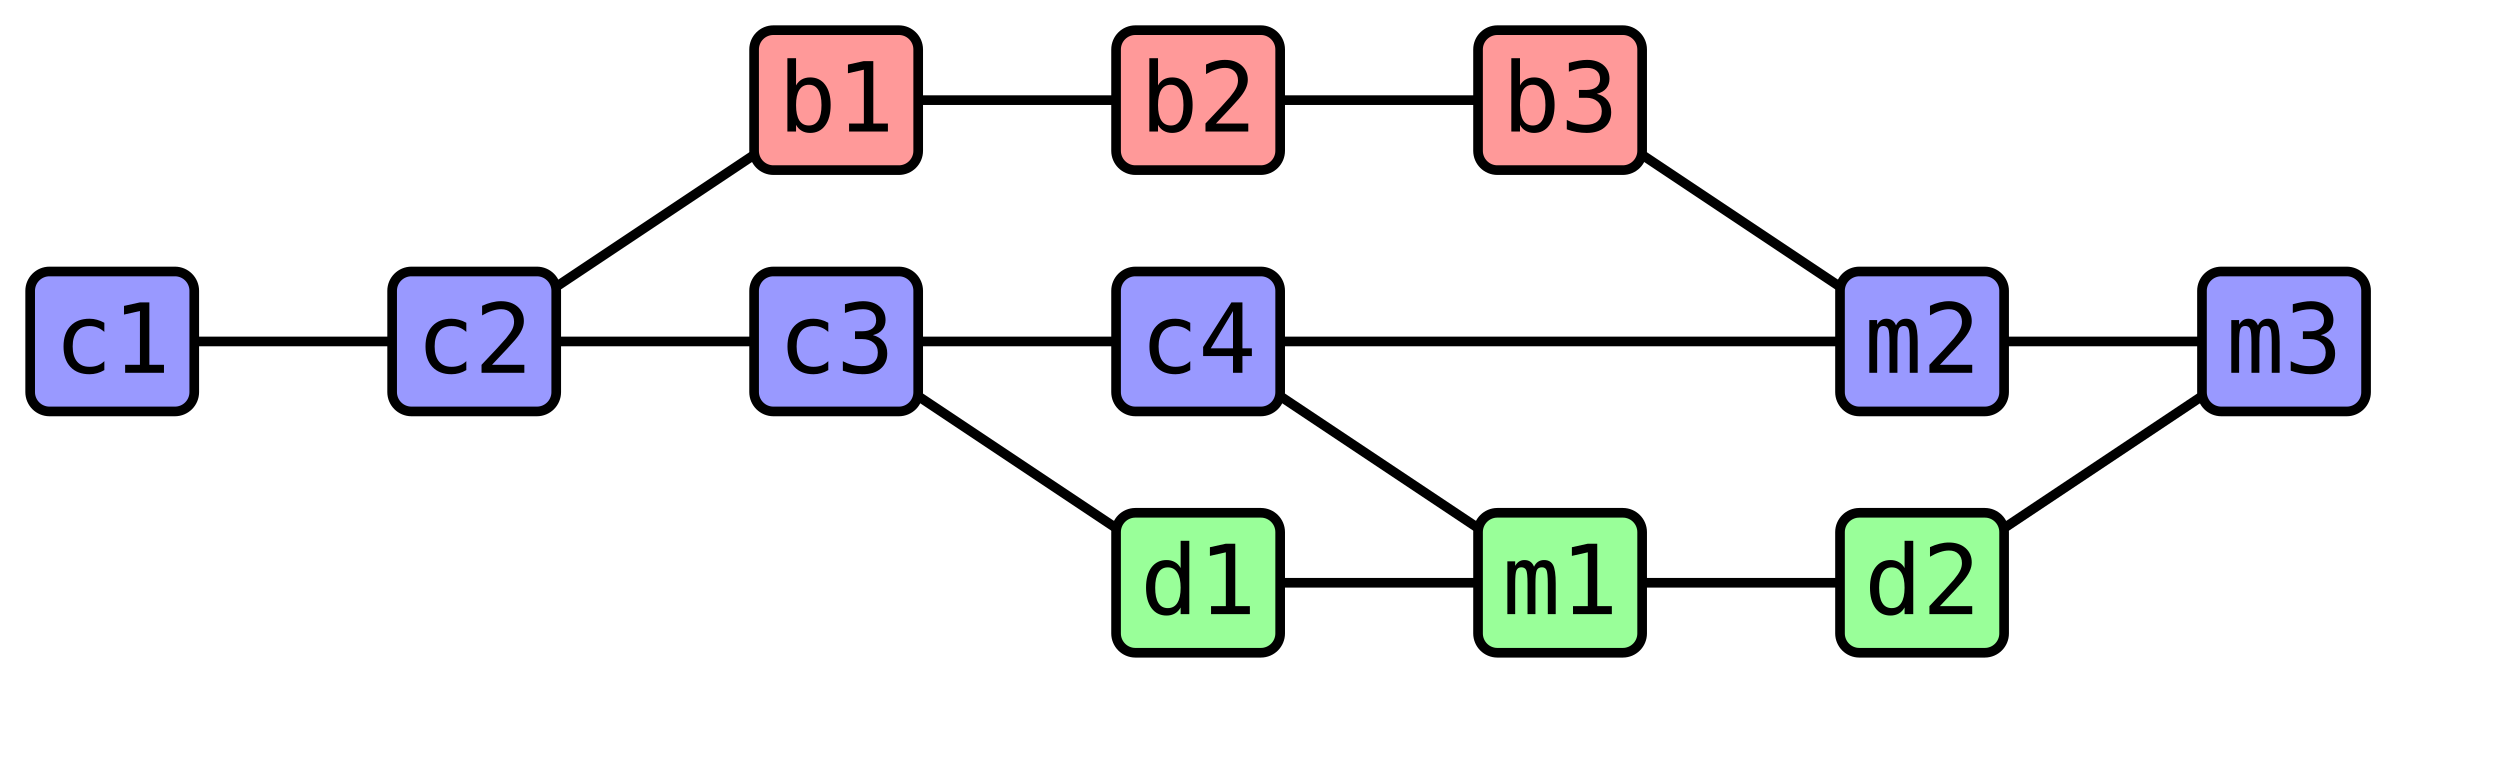
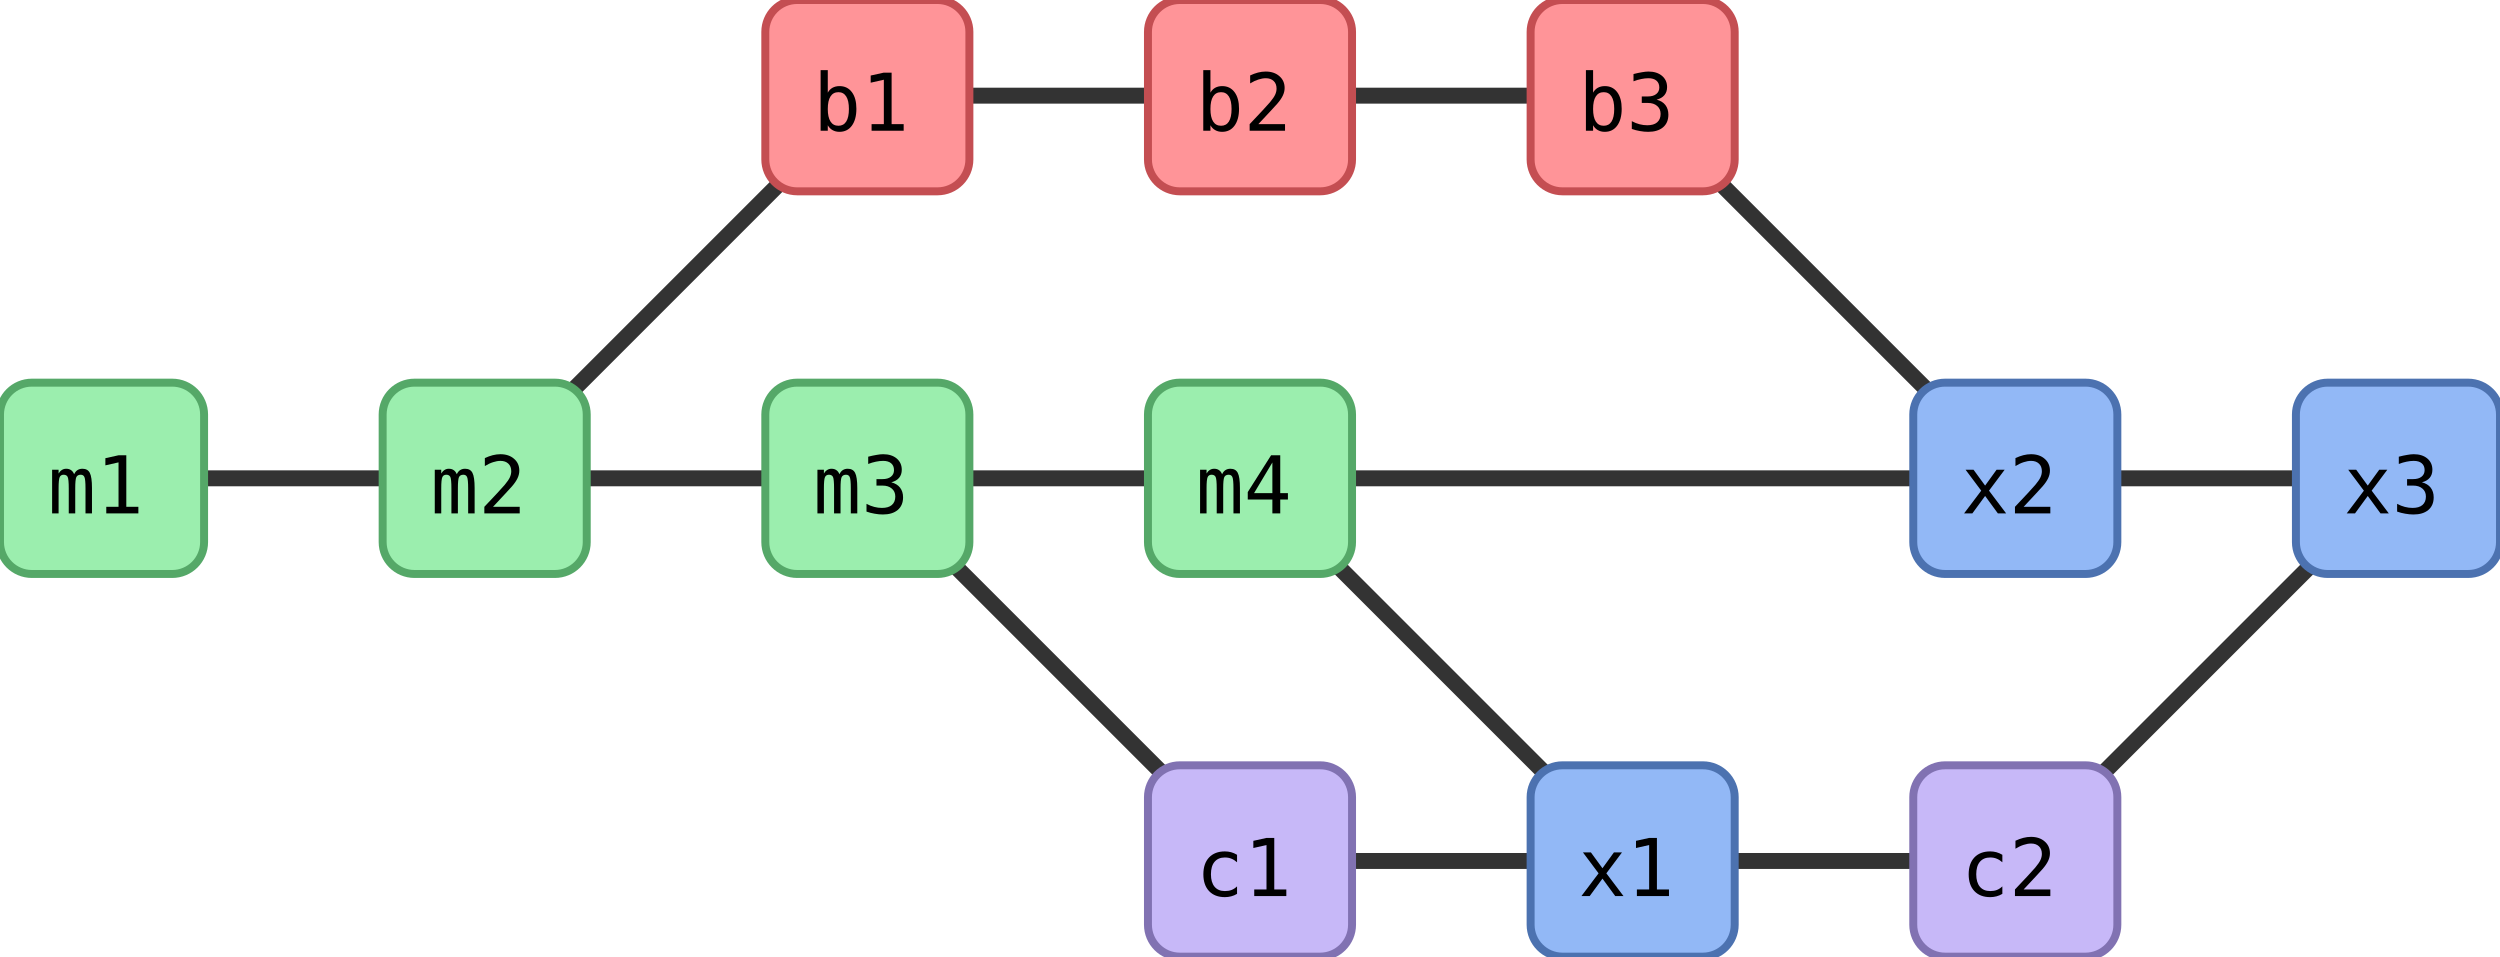
- <svg xmlns="http://www.w3.org/2000/svg" width="414.4" height="126.4" id="svg2" version="1.1">
+ <svg xmlns="http://www.w3.org/2000/svg" width="392.0" height="150.0" id="svg2" version="1.1">
  <defs id="defs4">
-     <marker orient="auto" refY="0.0" refX="0.0" id="Arrow2Mend" style="overflow:visible;">
-       <path id="path3786" style="fill-rule:evenodd;stroke-width:0.625;stroke-linejoin:round;" d="M 8.719,4.034 L -2.207,0.016 L 8.719,-4.002 C 6.973,-1.63 6.983,1.616 8.719,4.034 z " transform="scale(0.6) rotate(180) translate(0,0)" />
+     <marker orient="auto" refY="0.0" refX="0.0" id="fullmarker" style="overflow:visible;">
+       <path style="opacity:1.0;fill:#000000;stroke:#000000;fill-rule:evenodd;stroke-width:0.625;stroke-linejoin:round;" d="M 8.719,4.034 L -2.207,0.016 L 8.719,-4.002 C 6.973,-1.63 6.983,1.616 8.719,4.034 z " transform="scale(0.5) rotate(180) translate(0,0)" />
+     </marker>
+     <marker orient="auto" refY="0.0" refX="0.0" id="ghostmarker" style="overflow:visible;">
+       <path style="opacity:0.2;fill:#000000;stroke:#000000;fill-rule:evenodd;stroke-width:0.625;stroke-linejoin:round;" d="M 8.719,4.034 L -2.207,0.016 L 8.719,-4.002 C 6.973,-1.63 6.983,1.616 8.719,4.034 z " transform="scale(0.5) rotate(180) translate(0,0)" />
    </marker>
  </defs>
-   <g id="layer1">
-     <rect style="fill:#9999ff;stroke:#000000;stroke-width:1.6;stroke-miterlimit:4;stroke-dasharray:none" id="rect2989" width="27.2" height="23.2" x="5" y="45" ry="3.2" />
-     <text xml:space="preserve" style="font-size:16px;font-style:normal;font-weight:normal;line-height:125%;letter-spacing:0px;word-spacing:0px;fill:#000000;fill-opacity:1;stroke:none;font-family:DejaVu Sans Mono" x="9" y="61.8" id="text2985">
-       <tspan id="tspan2987" x="9" y="61.8">c1</tspan>
-     </text>
+   <g transform="translate(-0.0,60.0) rotate(0)" id="layer1">
+     <line x1="196.0" y1="15.0" x2="256.0" y2="75.0" style="stroke:#000000;                         stroke-width:2.5;                         stroke-opacity:0.8" />
+     <line x1="196.0" y1="15.0" x2="316.0" y2="15.0" style="stroke:#000000;                         stroke-width:2.5;                         stroke-opacity:0.8" />
+     <line x1="256.0" y1="75.0" x2="316.0" y2="75.0" style="stroke:#000000;                         stroke-width:2.5;                         stroke-opacity:0.8" />
+     <line x1="16.0" y1="15.0" x2="76.0" y2="15.0" style="stroke:#000000;                         stroke-width:2.5;                         stroke-opacity:0.8" />
+     <line x1="76.0" y1="15.0" x2="136.0" y2="15.0" style="stroke:#000000;                         stroke-width:2.5;                         stroke-opacity:0.8" />
+     <line x1="76.0" y1="15.0" x2="136.0" y2="-45.0" style="stroke:#000000;                         stroke-width:2.5;                         stroke-opacity:0.8" />
+     <line x1="316.0" y1="75.0" x2="376.0" y2="15.0" style="stroke:#000000;                         stroke-width:2.5;                         stroke-opacity:0.8" />
+     <line x1="136.0" y1="15.0" x2="196.0" y2="75.0" style="stroke:#000000;                         stroke-width:2.5;                         stroke-opacity:0.8" />
+     <line x1="136.0" y1="15.0" x2="196.0" y2="15.0" style="stroke:#000000;                         stroke-width:2.5;                         stroke-opacity:0.8" />
+     <line x1="136.0" y1="-45.0" x2="196.0" y2="-45.0" style="stroke:#000000;                         stroke-width:2.5;                         stroke-opacity:0.8" />
+     <line x1="196.0" y1="-45.0" x2="256.0" y2="-45.0" style="stroke:#000000;                         stroke-width:2.5;                         stroke-opacity:0.8" />
+     <line x1="256.0" y1="-45.0" x2="316.0" y2="15.0" style="stroke:#000000;                         stroke-width:2.5;                         stroke-opacity:0.8" />
+     <line x1="196.0" y1="75.0" x2="256.0" y2="75.0" style="stroke:#000000;                         stroke-width:2.5;                         stroke-opacity:0.8" />
+     <line x1="316.0" y1="15.0" x2="376.0" y2="15.0" style="stroke:#000000;                         stroke-width:2.5;                         stroke-opacity:0.8" />
+     <rect style="fill:#9beeae;                         stroke:#55A868;                         stroke-width:1.25;                         stroke-miterlimit:4;                         stroke-opacity:1.0;                         stroke-dasharray:none" width="32.0" height="30.0" x="180.0" y="0.0" ry="5.0" />
+     <text style="font-size:12.5px;                         font-style:normal;                         font-weight:normal;                         line-height:125%%;                         letter-spacing:0px;                         word-spacing:0px;                         fill:#000000;                         fill-opacity:1.0;                         stroke:none;                         font-family:DejaVu Sans Mono" x="187.5" y="20.5">m4</text>
+     <rect style="fill:#92b8f6;                         stroke:#4C72B0;                         stroke-width:1.25;                         stroke-miterlimit:4;                         stroke-opacity:1.0;                         stroke-dasharray:none" width="32.0" height="30.0" x="240.0" y="60.0" ry="5.0" />
+     <text style="font-size:12.5px;                         font-style:normal;                         font-weight:normal;                         line-height:125%%;                         letter-spacing:0px;                         word-spacing:0px;                         fill:#000000;                         fill-opacity:1.0;                         stroke:none;                         font-family:DejaVu Sans Mono" x="247.5" y="80.5">x1</text>
+     <rect style="fill:#9beeae;                         stroke:#55A868;                         stroke-width:1.25;                         stroke-miterlimit:4;                         stroke-opacity:1.0;                         stroke-dasharray:none" width="32.0" height="30.0" x="0.0" y="0.0" ry="5.0" />
+     <text style="font-size:12.5px;                         font-style:normal;                         font-weight:normal;                         line-height:125%%;                         letter-spacing:0px;                         word-spacing:0px;                         fill:#000000;                         fill-opacity:1.0;                         stroke:none;                         font-family:DejaVu Sans Mono" x="7.5" y="20.5">m1</text>
+     <rect style="fill:#9beeae;                         stroke:#55A868;                         stroke-width:1.25;                         stroke-miterlimit:4;                         stroke-opacity:1.0;                         stroke-dasharray:none" width="32.0" height="30.0" x="60.0" y="0.0" ry="5.0" />
+     <text style="font-size:12.5px;                         font-style:normal;                         font-weight:normal;                         line-height:125%%;                         letter-spacing:0px;                         word-spacing:0px;                         fill:#000000;                         fill-opacity:1.0;                         stroke:none;                         font-family:DejaVu Sans Mono" x="67.5" y="20.5">m2</text>
+     <rect style="fill:#c7b8f8;                         stroke:#8172B2;                         stroke-width:1.25;                         stroke-miterlimit:4;                         stroke-opacity:1.0;                         stroke-dasharray:none" width="32.0" height="30.0" x="300.0" y="60.0" ry="5.0" />
+     <text style="font-size:12.5px;                         font-style:normal;                         font-weight:normal;                         line-height:125%%;                         letter-spacing:0px;                         word-spacing:0px;                         fill:#000000;                         fill-opacity:1.0;                         stroke:none;                         font-family:DejaVu Sans Mono" x="307.5" y="80.5">c2</text>
+     <rect style="fill:#9beeae;                         stroke:#55A868;                         stroke-width:1.25;                         stroke-miterlimit:4;                         stroke-opacity:1.0;                         stroke-dasharray:none" width="32.0" height="30.0" x="120.0" y="0.0" ry="5.0" />
+     <text style="font-size:12.5px;                         font-style:normal;                         font-weight:normal;                         line-height:125%%;                         letter-spacing:0px;                         word-spacing:0px;                         fill:#000000;                         fill-opacity:1.0;                         stroke:none;                         font-family:DejaVu Sans Mono" x="127.5" y="20.5">m3</text>
+     <rect style="fill:#ff9498;                         stroke:#C44E52;                         stroke-width:1.25;                         stroke-miterlimit:4;                         stroke-opacity:1.0;                         stroke-dasharray:none" width="32.0" height="30.0" x="120.0" y="-60.0" ry="5.0" />
+     <text style="font-size:12.5px;                         font-style:normal;                         font-weight:normal;                         line-height:125%%;                         letter-spacing:0px;                         word-spacing:0px;                         fill:#000000;                         fill-opacity:1.0;                         stroke:none;                         font-family:DejaVu Sans Mono" x="127.5" y="-39.5">b1</text>
+     <rect style="fill:#ff9498;                         stroke:#C44E52;                         stroke-width:1.25;                         stroke-miterlimit:4;                         stroke-opacity:1.0;                         stroke-dasharray:none" width="32.0" height="30.0" x="180.0" y="-60.0" ry="5.0" />
+     <text style="font-size:12.5px;                         font-style:normal;                         font-weight:normal;                         line-height:125%%;                         letter-spacing:0px;                         word-spacing:0px;                         fill:#000000;                         fill-opacity:1.0;                         stroke:none;                         font-family:DejaVu Sans Mono" x="187.5" y="-39.5">b2</text>
+     <rect style="fill:#92b8f6;                         stroke:#4C72B0;                         stroke-width:1.25;                         stroke-miterlimit:4;                         stroke-opacity:1.0;                         stroke-dasharray:none" width="32.0" height="30.0" x="360.0" y="0.0" ry="5.0" />
+     <text style="font-size:12.5px;                         font-style:normal;                         font-weight:normal;                         line-height:125%%;                         letter-spacing:0px;                         word-spacing:0px;                         fill:#000000;                         fill-opacity:1.0;                         stroke:none;                         font-family:DejaVu Sans Mono" x="367.5" y="20.5">x3</text>
+     <rect style="fill:#ff9498;                         stroke:#C44E52;                         stroke-width:1.25;                         stroke-miterlimit:4;                         stroke-opacity:1.0;                         stroke-dasharray:none" width="32.0" height="30.0" x="240.0" y="-60.0" ry="5.0" />
+     <text style="font-size:12.5px;                         font-style:normal;                         font-weight:normal;                         line-height:125%%;                         letter-spacing:0px;                         word-spacing:0px;                         fill:#000000;                         fill-opacity:1.0;                         stroke:none;                         font-family:DejaVu Sans Mono" x="247.5" y="-39.5">b3</text>
+     <rect style="fill:#c7b8f8;                         stroke:#8172B2;                         stroke-width:1.25;                         stroke-miterlimit:4;                         stroke-opacity:1.0;                         stroke-dasharray:none" width="32.0" height="30.0" x="180.0" y="60.0" ry="5.0" />
+     <text style="font-size:12.5px;                         font-style:normal;                         font-weight:normal;                         line-height:125%%;                         letter-spacing:0px;                         word-spacing:0px;                         fill:#000000;                         fill-opacity:1.0;                         stroke:none;                         font-family:DejaVu Sans Mono" x="187.5" y="80.5">c1</text>
+     <rect style="fill:#92b8f6;                         stroke:#4C72B0;                         stroke-width:1.25;                         stroke-miterlimit:4;                         stroke-opacity:1.0;                         stroke-dasharray:none" width="32.0" height="30.0" x="300.0" y="0.0" ry="5.0" />
+     <text style="font-size:12.5px;                         font-style:normal;                         font-weight:normal;                         line-height:125%%;                         letter-spacing:0px;                         word-spacing:0px;                         fill:#000000;                         fill-opacity:1.0;                         stroke:none;                         font-family:DejaVu Sans Mono" x="307.5" y="20.5">x2</text>
  </g>
-   <g id="layer1">
-     <rect style="fill:#9999ff;stroke:#000000;stroke-width:1.6;stroke-miterlimit:4;stroke-dasharray:none" id="rect2989" width="27.2" height="23.2" x="65" y="45" ry="3.2" />
-     <text xml:space="preserve" style="font-size:16px;font-style:normal;font-weight:normal;line-height:125%;letter-spacing:0px;word-spacing:0px;fill:#000000;fill-opacity:1;stroke:none;font-family:DejaVu Sans Mono" x="69" y="61.8" id="text2985">
-       <tspan id="tspan2987" x="69" y="61.8">c2</tspan>
-     </text>
-   </g>
-   <line x1="64.98" y1="56.6" x2="32.22" y2="56.6" style="stroke:#000000; stroke-width:1.6; stroke-opacity:1.0" />
-   <g id="layer1">
-     <rect style="fill:#ff9999;stroke:#000000;stroke-width:1.6;stroke-miterlimit:4;stroke-dasharray:none" id="rect2989" width="27.2" height="23.2" x="125" y="5" ry="3.2" />
-     <text xml:space="preserve" style="font-size:16px;font-style:normal;font-weight:normal;line-height:125%;letter-spacing:0px;word-spacing:0px;fill:#000000;fill-opacity:1;stroke:none;font-family:DejaVu Sans Mono" x="129" y="21.8" id="text2985">
-       <tspan id="tspan2987" x="129" y="21.8">b1</tspan>
-     </text>
-   </g>
-   <line x1="124.98" y1="25.68" x2="92.22" y2="47.52" style="stroke:#000000; stroke-width:1.6; stroke-opacity:1.0" />
-   <g id="layer1">
-     <rect style="fill:#9999ff;stroke:#000000;stroke-width:1.6;stroke-miterlimit:4;stroke-dasharray:none" id="rect2989" width="27.2" height="23.2" x="125" y="45" ry="3.2" />
-     <text xml:space="preserve" style="font-size:16px;font-style:normal;font-weight:normal;line-height:125%;letter-spacing:0px;word-spacing:0px;fill:#000000;fill-opacity:1;stroke:none;font-family:DejaVu Sans Mono" x="129" y="61.8" id="text2985">
-       <tspan id="tspan2987" x="129" y="61.8">c3</tspan>
-     </text>
-   </g>
-   <line x1="124.98" y1="56.6" x2="92.22" y2="56.6" style="stroke:#000000; stroke-width:1.6; stroke-opacity:1.0" />
-   <g id="layer1">
-     <rect style="fill:#ff9999;stroke:#000000;stroke-width:1.6;stroke-miterlimit:4;stroke-dasharray:none" id="rect2989" width="27.2" height="23.2" x="185" y="5" ry="3.2" />
-     <text xml:space="preserve" style="font-size:16px;font-style:normal;font-weight:normal;line-height:125%;letter-spacing:0px;word-spacing:0px;fill:#000000;fill-opacity:1;stroke:none;font-family:DejaVu Sans Mono" x="189" y="21.8" id="text2985">
-       <tspan id="tspan2987" x="189" y="21.8">b2</tspan>
-     </text>
-   </g>
-   <line x1="184.98" y1="16.6" x2="152.22" y2="16.6" style="stroke:#000000; stroke-width:1.6; stroke-opacity:1.0" />
-   <g id="layer1">
-     <rect style="fill:#99ff99;stroke:#000000;stroke-width:1.6;stroke-miterlimit:4;stroke-dasharray:none" id="rect2989" width="27.2" height="23.2" x="185" y="85" ry="3.2" />
-     <text xml:space="preserve" style="font-size:16px;font-style:normal;font-weight:normal;line-height:125%;letter-spacing:0px;word-spacing:0px;fill:#000000;fill-opacity:1;stroke:none;font-family:DejaVu Sans Mono" x="189" y="101.8" id="text2985">
-       <tspan id="tspan2987" x="189" y="101.8">d1</tspan>
-     </text>
-   </g>
-   <line x1="184.98" y1="87.52" x2="152.22" y2="65.68" style="stroke:#000000; stroke-width:1.6; stroke-opacity:1.0" />
-   <g id="layer1">
-     <rect style="fill:#9999ff;stroke:#000000;stroke-width:1.6;stroke-miterlimit:4;stroke-dasharray:none" id="rect2989" width="27.2" height="23.2" x="185" y="45" ry="3.2" />
-     <text xml:space="preserve" style="font-size:16px;font-style:normal;font-weight:normal;line-height:125%;letter-spacing:0px;word-spacing:0px;fill:#000000;fill-opacity:1;stroke:none;font-family:DejaVu Sans Mono" x="189" y="61.8" id="text2985">
-       <tspan id="tspan2987" x="189" y="61.8">c4</tspan>
-     </text>
-   </g>
-   <line x1="184.98" y1="56.6" x2="152.22" y2="56.6" style="stroke:#000000; stroke-width:1.6; stroke-opacity:1.0" />
-   <g id="layer1">
-     <rect style="fill:#ff9999;stroke:#000000;stroke-width:1.6;stroke-miterlimit:4;stroke-dasharray:none" id="rect2989" width="27.2" height="23.2" x="245" y="5" ry="3.2" />
-     <text xml:space="preserve" style="font-size:16px;font-style:normal;font-weight:normal;line-height:125%;letter-spacing:0px;word-spacing:0px;fill:#000000;fill-opacity:1;stroke:none;font-family:DejaVu Sans Mono" x="249" y="21.8" id="text2985">
-       <tspan id="tspan2987" x="249" y="21.8">b3</tspan>
-     </text>
-   </g>
-   <line x1="244.98" y1="16.6" x2="212.22" y2="16.6" style="stroke:#000000; stroke-width:1.6; stroke-opacity:1.0" />
-   <g id="layer1">
-     <rect style="fill:#99ff99;stroke:#000000;stroke-width:1.6;stroke-miterlimit:4;stroke-dasharray:none" id="rect2989" width="27.2" height="23.2" x="245" y="85" ry="3.2" />
-     <text xml:space="preserve" style="font-size:16px;font-style:normal;font-weight:normal;line-height:125%;letter-spacing:0px;word-spacing:0px;fill:#000000;fill-opacity:1;stroke:none;font-family:DejaVu Sans Mono" x="249" y="101.8" id="text2985">
-       <tspan id="tspan2987" x="249" y="101.8">m1</tspan>
-     </text>
-   </g>
-   <line x1="244.98" y1="96.6" x2="212.22" y2="96.6" style="stroke:#000000; stroke-width:1.6; stroke-opacity:1.0" />
-   <line x1="244.98" y1="87.52" x2="212.22" y2="65.68" style="stroke:#000000; stroke-width:1.6; stroke-opacity:1.0" />
-   <g id="layer1">
-     <rect style="fill:#9999ff;stroke:#000000;stroke-width:1.6;stroke-miterlimit:4;stroke-dasharray:none" id="rect2989" width="27.2" height="23.2" x="305" y="45" ry="3.2" />
-     <text xml:space="preserve" style="font-size:16px;font-style:normal;font-weight:normal;line-height:125%;letter-spacing:0px;word-spacing:0px;fill:#000000;fill-opacity:1;stroke:none;font-family:DejaVu Sans Mono" x="309" y="61.8" id="text2985">
-       <tspan id="tspan2987" x="309" y="61.8">m2</tspan>
-     </text>
-   </g>
-   <line x1="304.92" y1="56.6" x2="212.28" y2="56.6" style="stroke:#000000; stroke-width:1.6; stroke-opacity:1.0" />
-   <line x1="304.98" y1="47.52" x2="272.22" y2="25.68" style="stroke:#000000; stroke-width:1.6; stroke-opacity:1.0" />
-   <g id="layer1">
-     <rect style="fill:#99ff99;stroke:#000000;stroke-width:1.6;stroke-miterlimit:4;stroke-dasharray:none" id="rect2989" width="27.2" height="23.2" x="305" y="85" ry="3.2" />
-     <text xml:space="preserve" style="font-size:16px;font-style:normal;font-weight:normal;line-height:125%;letter-spacing:0px;word-spacing:0px;fill:#000000;fill-opacity:1;stroke:none;font-family:DejaVu Sans Mono" x="309" y="101.8" id="text2985">
-       <tspan id="tspan2987" x="309" y="101.8">d2</tspan>
-     </text>
-   </g>
-   <line x1="304.98" y1="96.6" x2="272.22" y2="96.6" style="stroke:#000000; stroke-width:1.6; stroke-opacity:1.0" />
-   <g id="layer1">
-     <rect style="fill:#9999ff;stroke:#000000;stroke-width:1.6;stroke-miterlimit:4;stroke-dasharray:none" id="rect2989" width="27.2" height="23.2" x="365" y="45" ry="3.2" />
-     <text xml:space="preserve" style="font-size:16px;font-style:normal;font-weight:normal;line-height:125%;letter-spacing:0px;word-spacing:0px;fill:#000000;fill-opacity:1;stroke:none;font-family:DejaVu Sans Mono" x="369" y="61.8" id="text2985">
-       <tspan id="tspan2987" x="369" y="61.8">m3</tspan>
-     </text>
-   </g>
-   <line x1="364.98" y1="56.6" x2="332.22" y2="56.6" style="stroke:#000000; stroke-width:1.6; stroke-opacity:1.0" />
-   <line x1="364.98" y1="65.68" x2="332.22" y2="87.52" style="stroke:#000000; stroke-width:1.6; stroke-opacity:1.0" />
</svg>
